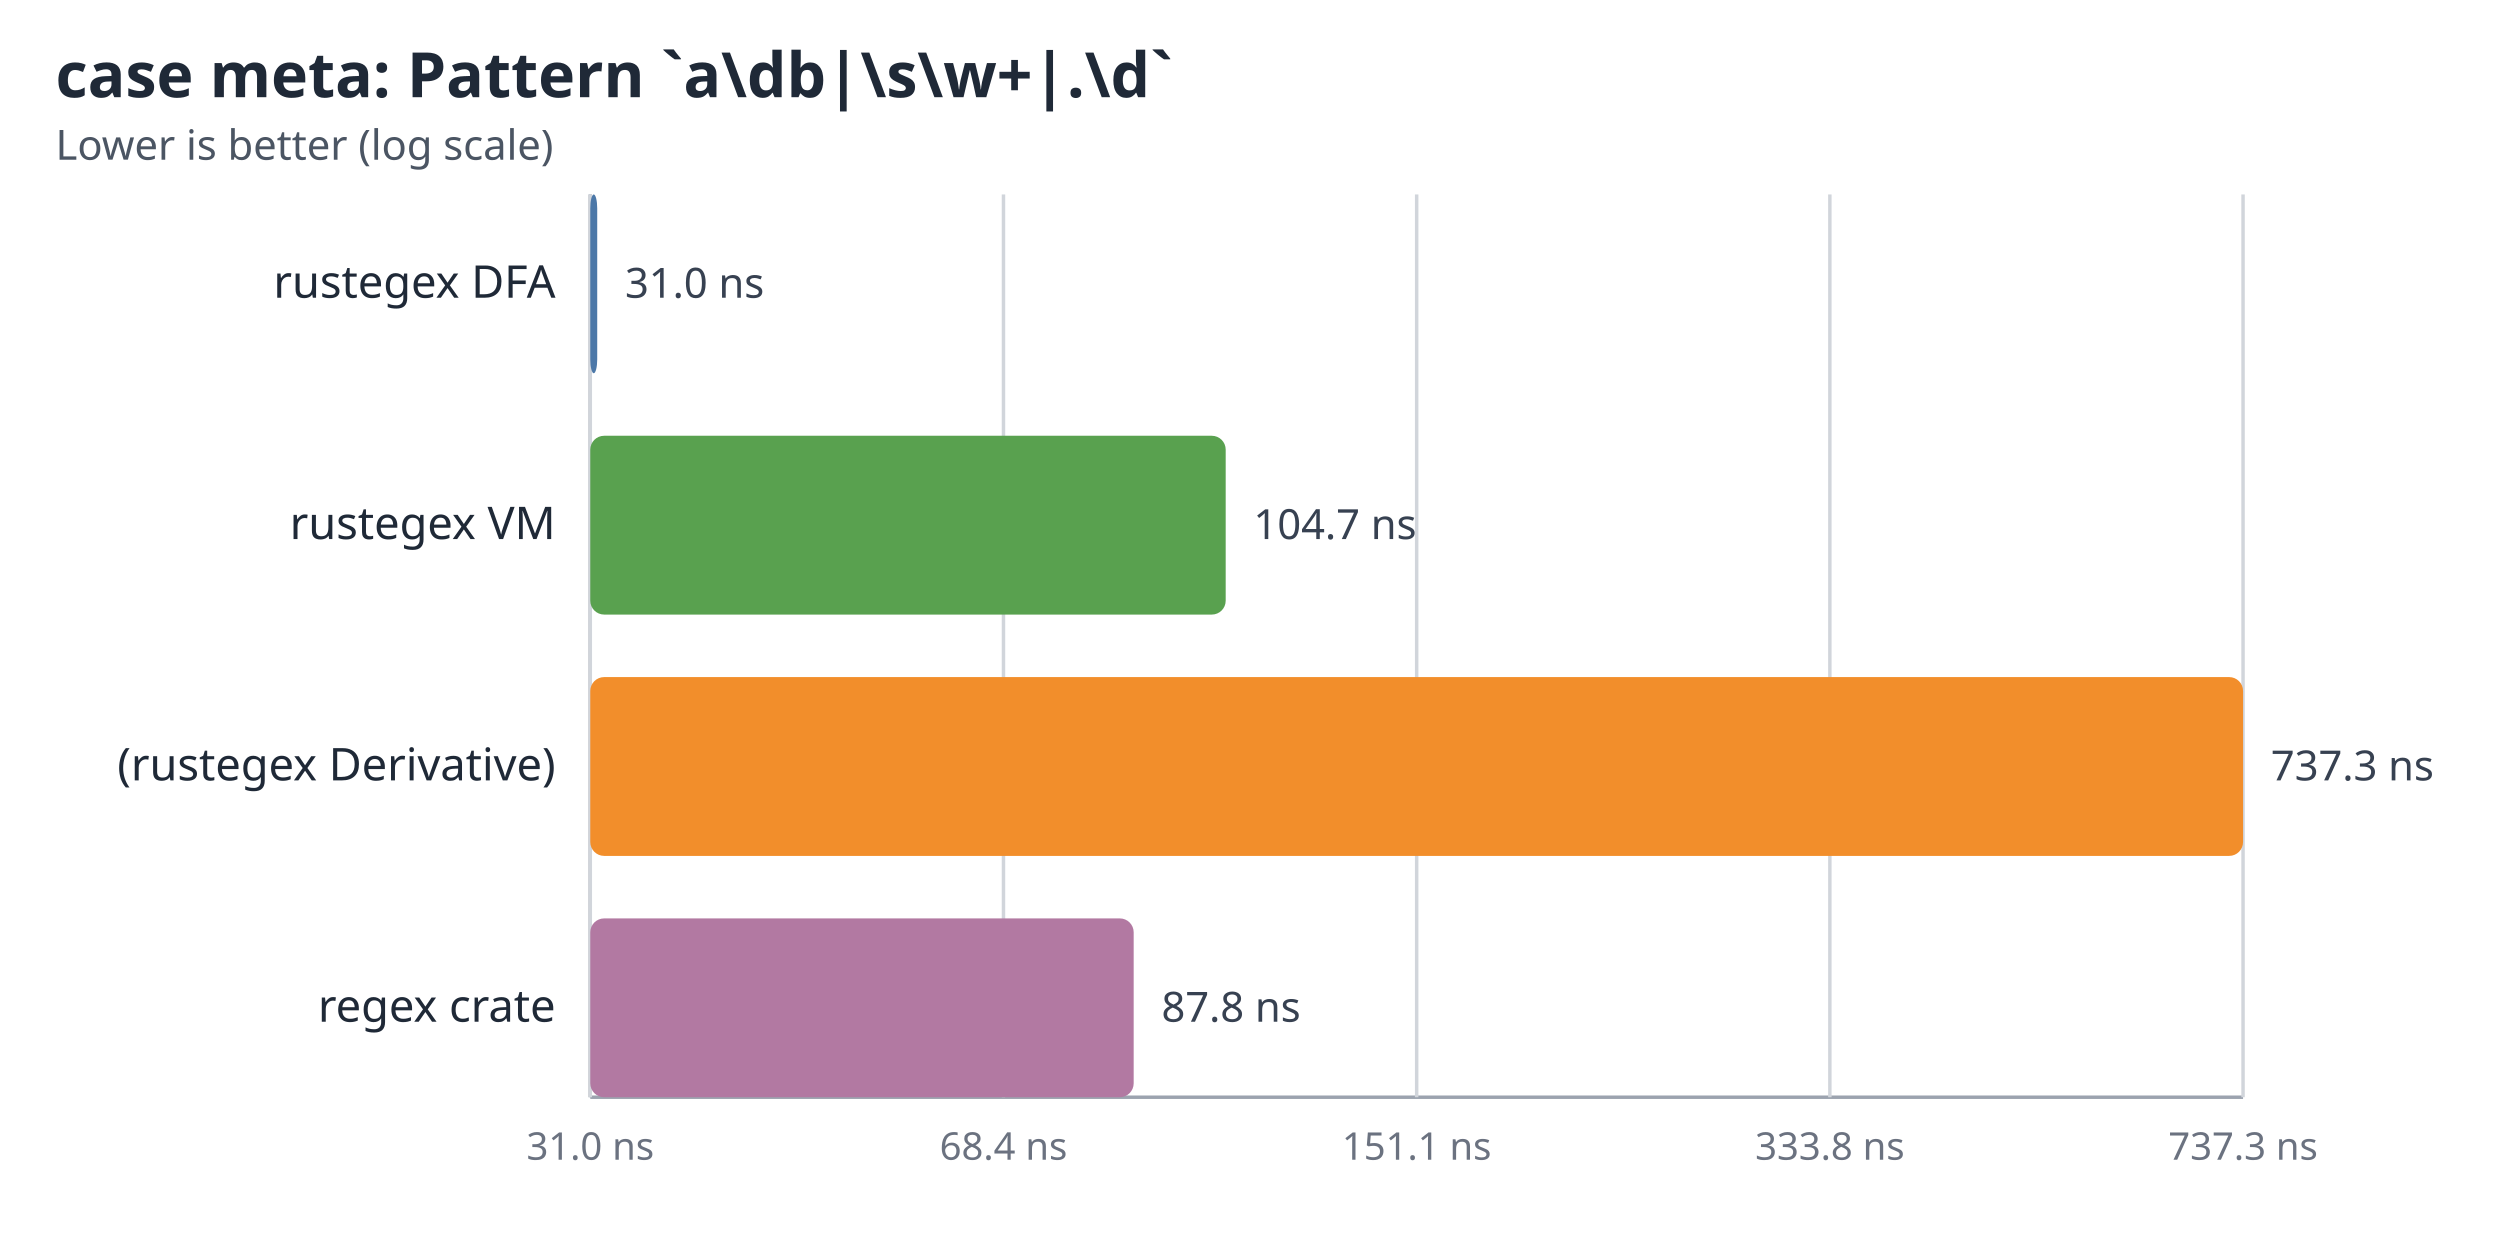
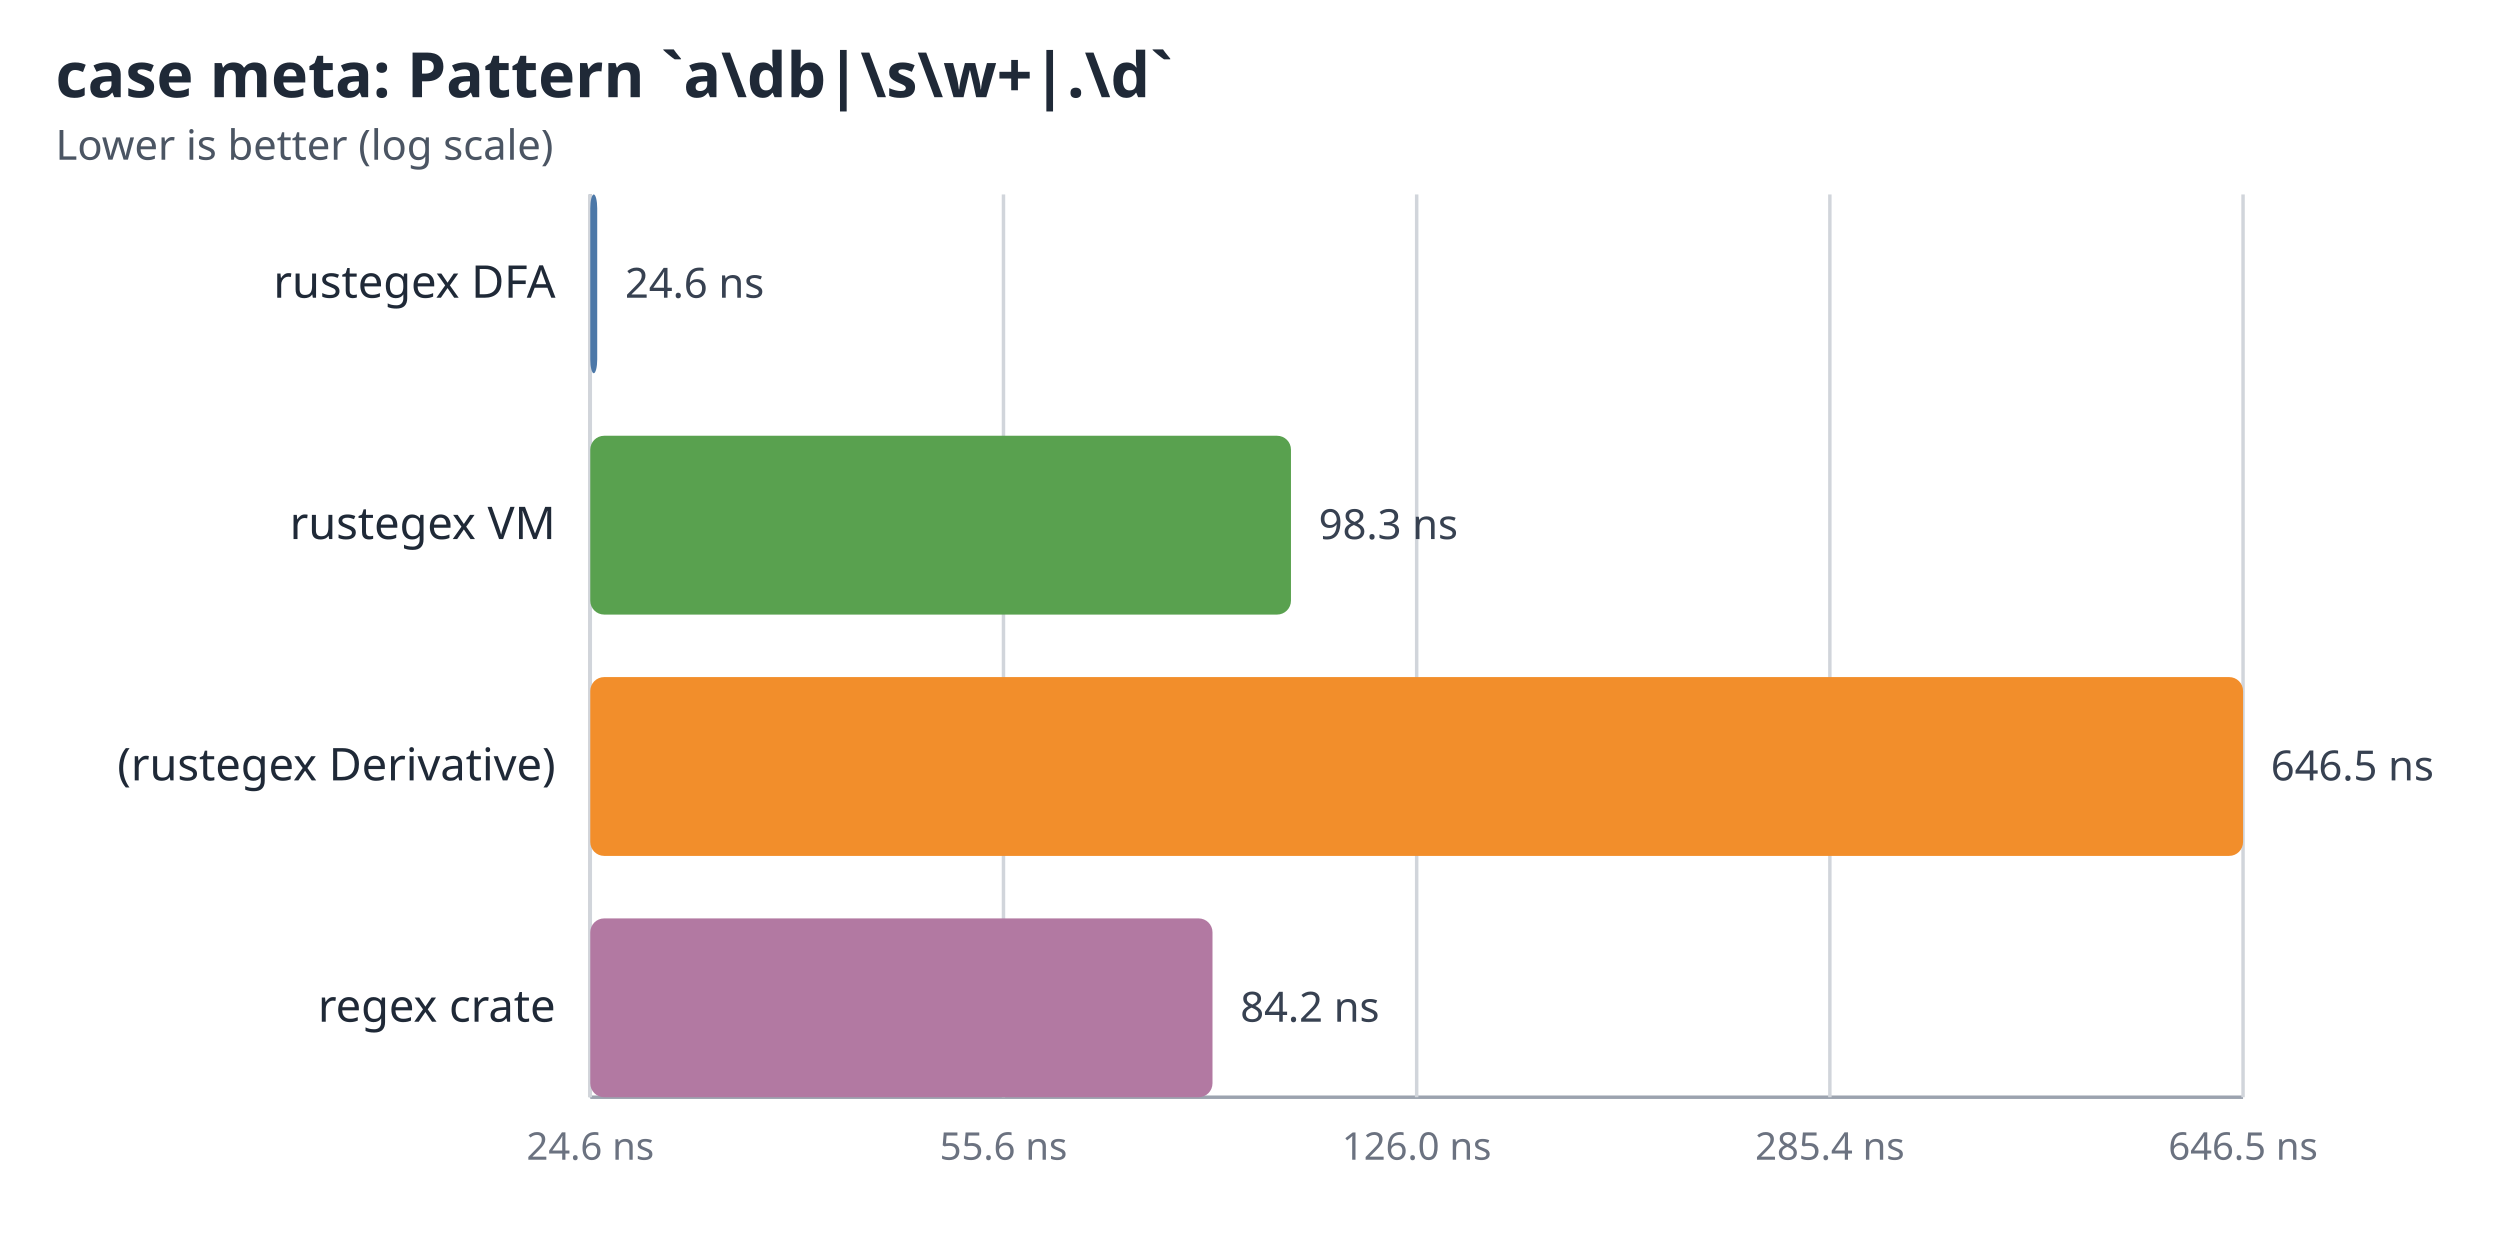
<svg xmlns="http://www.w3.org/2000/svg" width="720" height="360" viewBox="0 0 720 360">
  <rect width="100%" height="100%" fill="#ffffff" />
  <style>text { font-family: ui-sans-serif, system-ui, sans-serif; fill: #1f2937; }.title { font-size: 18px; font-weight: 700; }.subtitle { font-size: 12px; fill: #4b5563; }.label { font-size: 13px; }.value { font-size: 12px; fill: #374151; }.axis { stroke: #9ca3af; stroke-width: 1; }.tick { stroke: #d1d5db; stroke-width: 1; }.tick-label { font-size: 11px; fill: #6b7280; }</style>
  <text class="title" x="16" y="28">case meta: Pattern `a\db|\s\w+|.\d`</text>
  <text class="subtitle" x="16" y="46">Lower is better (log scale)</text>
  <line class="axis" x1="170" y1="316" x2="646" y2="316" />
  <line class="axis" x1="170" y1="56" x2="170" y2="316" />
  <line class="tick" x1="170.0" y1="56" x2="170.0" y2="316" />
-   <text class="tick-label" x="170.0" y="334" text-anchor="middle">31.0 ns</text>
+   <text class="tick-label" x="170.0" y="334" text-anchor="middle">24.6 ns</text>
  <line class="tick" x1="289.0" y1="56" x2="289.0" y2="316" />
-   <text class="tick-label" x="289.0" y="334" text-anchor="middle">68.4 ns</text>
+   <text class="tick-label" x="289.0" y="334" text-anchor="middle">55.6 ns</text>
  <line class="tick" x1="408.0" y1="56" x2="408.0" y2="316" />
-   <text class="tick-label" x="408.0" y="334" text-anchor="middle">151.1 ns</text>
+   <text class="tick-label" x="408.0" y="334" text-anchor="middle">126.0 ns</text>
  <line class="tick" x1="527.0" y1="56" x2="527.0" y2="316" />
-   <text class="tick-label" x="527.0" y="334" text-anchor="middle">333.8 ns</text>
+   <text class="tick-label" x="527.0" y="334" text-anchor="middle">285.4 ns</text>
  <line class="tick" x1="646.0" y1="56" x2="646.0" y2="316" />
-   <text class="tick-label" x="646.0" y="334" text-anchor="middle">737.3 ns</text>
+   <text class="tick-label" x="646.0" y="334" text-anchor="middle">646.5 ns</text>
  <rect x="170.0" y="56.0" width="2.0" height="51.5" fill="#4c78a8" rx="4" />
  <text class="label" x="160" y="85.75" text-anchor="end">rustegex DFA</text>
-   <text class="value" x="180.0" y="85.75">31.0 ns</text>
-   <rect x="170.0" y="125.5" width="183.0" height="51.5" fill="#59a14f" rx="4" />
+   <text class="value" x="180.0" y="85.75">24.6 ns</text>
+   <rect x="170.0" y="125.5" width="201.8" height="51.5" fill="#59a14f" rx="4" />
  <text class="label" x="160" y="155.25" text-anchor="end">rustegex VM</text>
-   <text class="value" x="361.0" y="155.25">104.7 ns</text>
+   <text class="value" x="379.8" y="155.25">98.3 ns</text>
  <rect x="170.0" y="195.0" width="476.0" height="51.5" fill="#f28e2b" rx="4" />
  <text class="label" x="160" y="224.75" text-anchor="end">(rustegex Derivative)</text>
-   <text class="value" x="654.0" y="224.75">737.3 ns</text>
-   <rect x="170.0" y="264.5" width="156.5" height="51.5" fill="#b279a2" rx="4" />
+   <text class="value" x="654.0" y="224.75">646.5 ns</text>
+   <rect x="170.0" y="264.5" width="179.2" height="51.5" fill="#b279a2" rx="4" />
  <text class="label" x="160" y="294.25" text-anchor="end">regex crate</text>
-   <text class="value" x="334.5" y="294.25">87.8 ns</text>
+   <text class="value" x="357.2" y="294.25">84.2 ns</text>
</svg>
